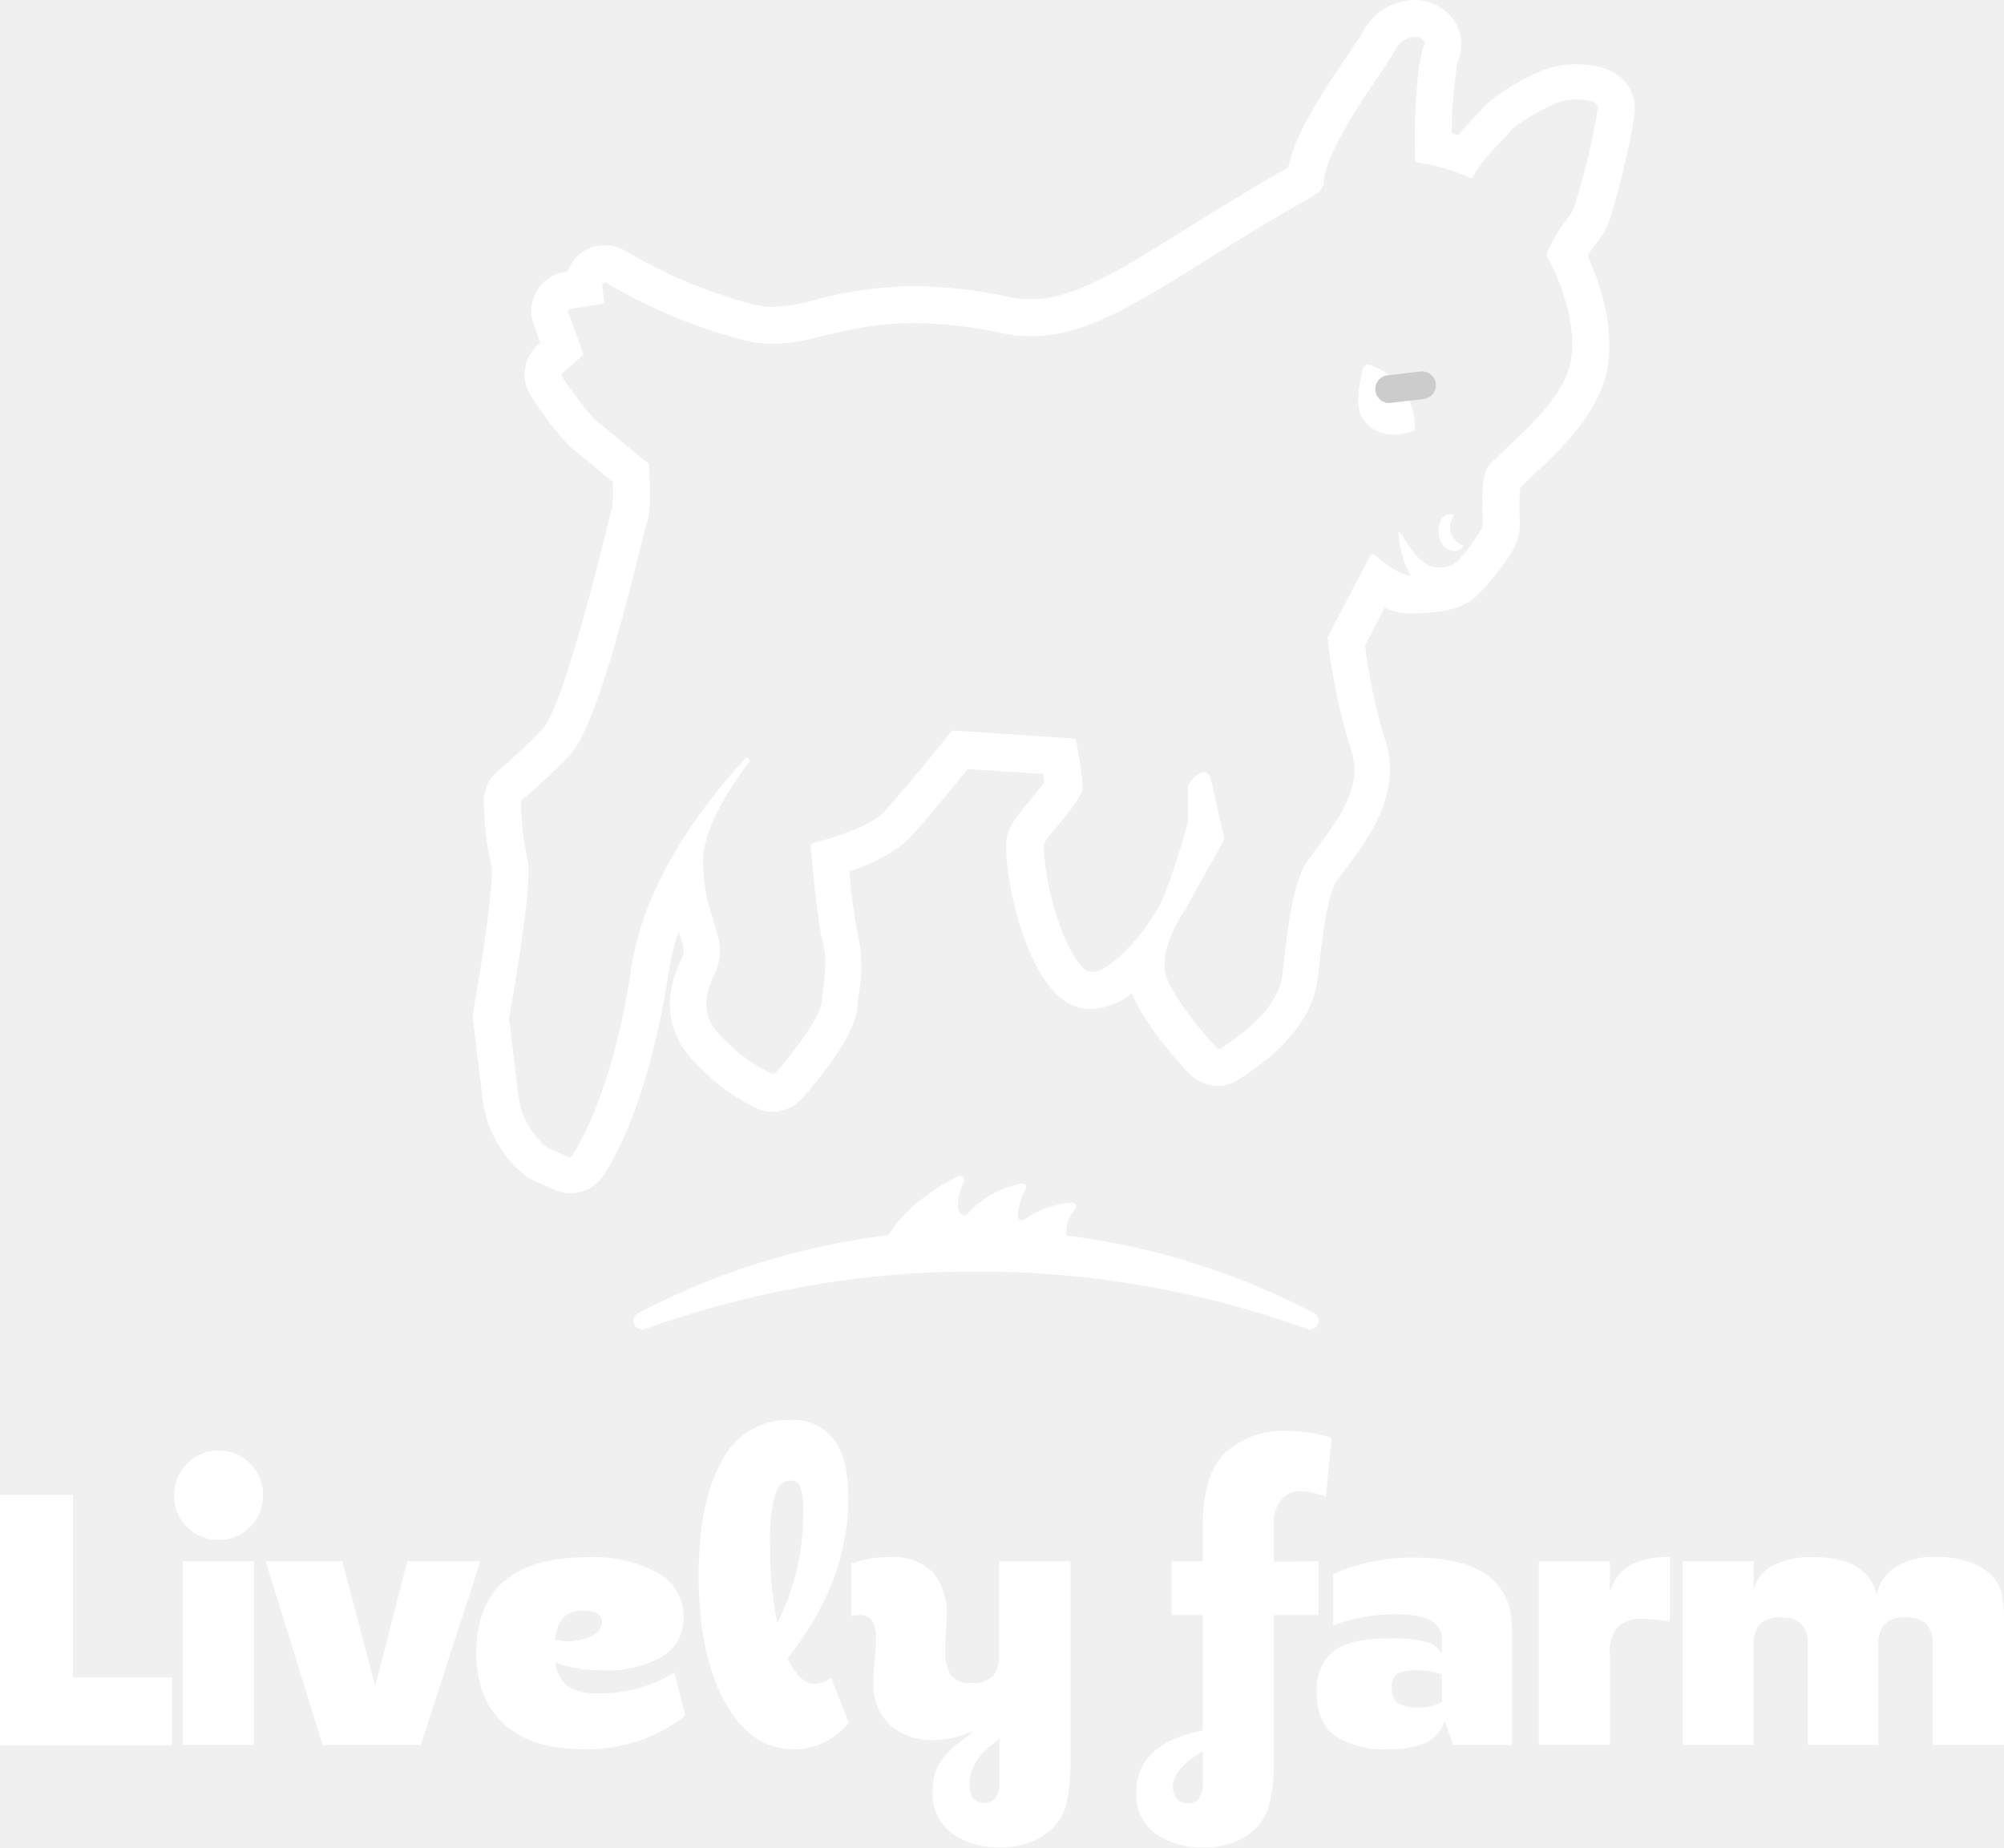
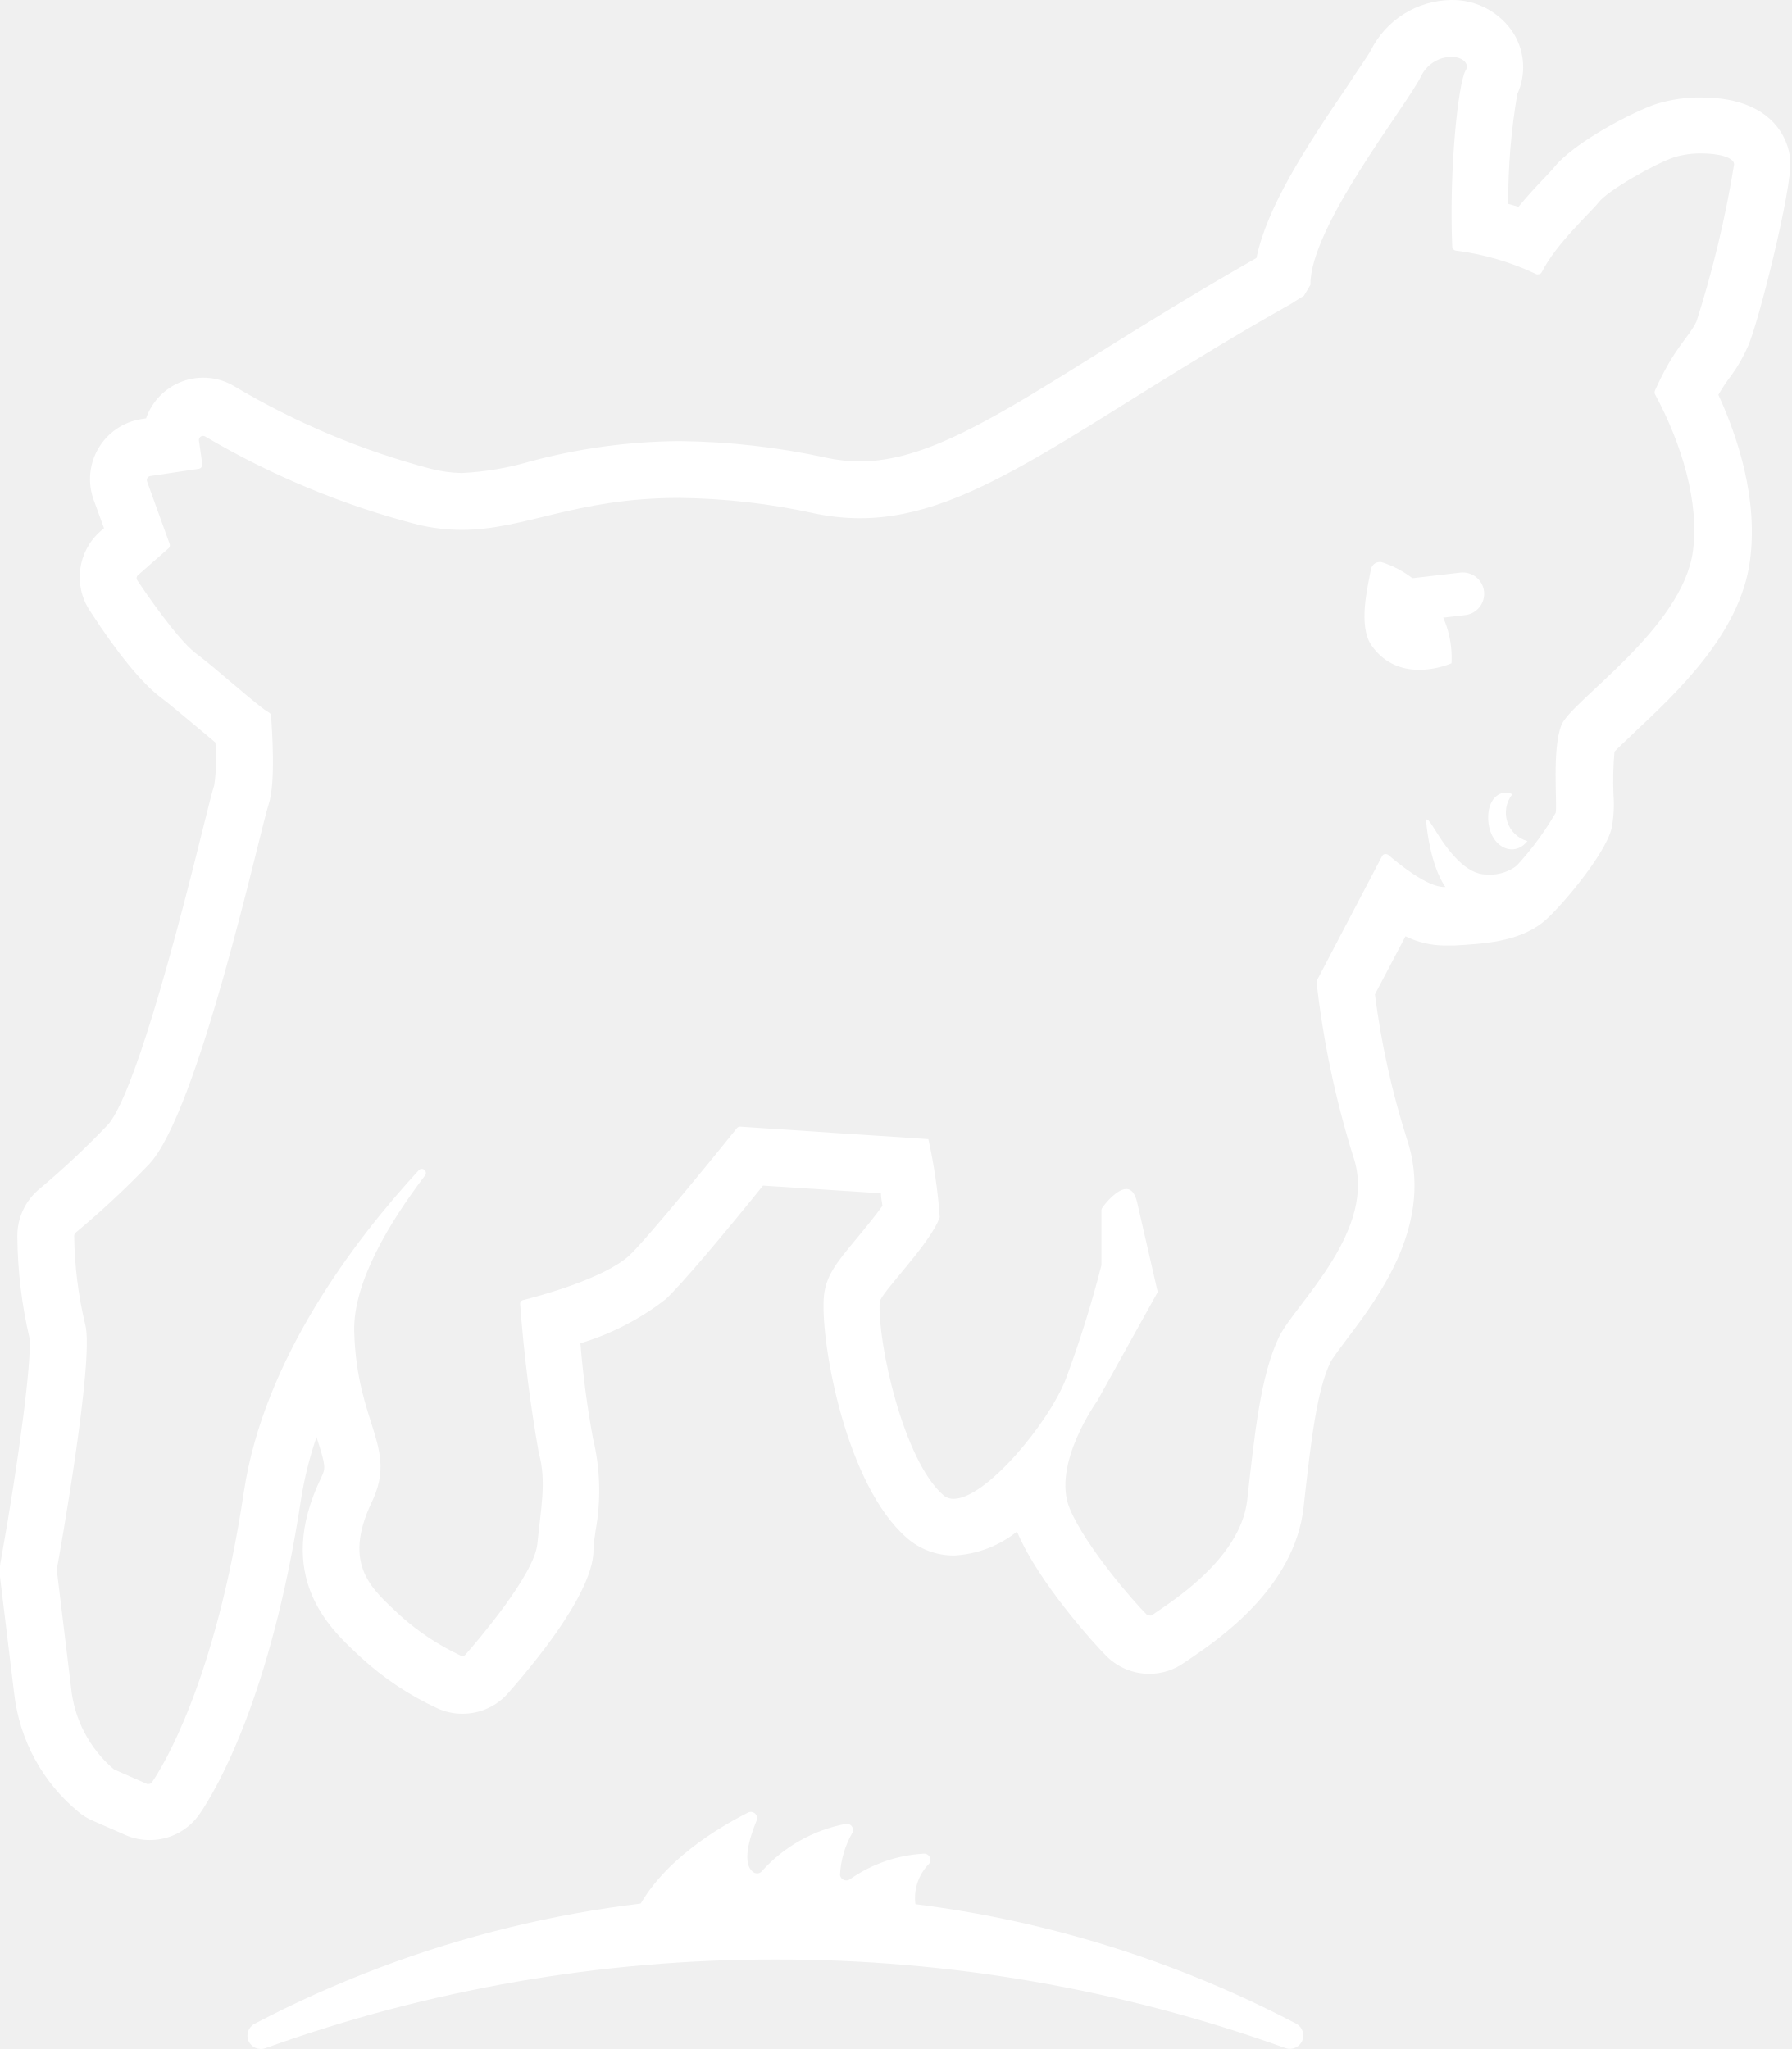
- <svg xmlns="http://www.w3.org/2000/svg" viewBox="0 0 217.36 200.41">
+ <svg xmlns="http://www.w3.org/2000/svg" viewBox="0 0 126.07 144.24">
  <defs>
    <style>
      .cls-1 {
-         fill: #ffffff;
+         fill: #fff;
      }
      .cls-2 {
-         fill: #cccccc;
+         fill: #fff;
      }
    </style>
  </defs>
  <g id="Layer_2" data-name="Layer 2">
-     <g id="Layer_2-2" data-name="Layer 2">
-       <path class="cls-1" d="M7.92,162.18V182H18.69v7.34H0V162.18Z" />
-       <path class="cls-1" d="M28.53,162.22a4.69,4.69,0,0,1-1.41,3.44,4.6,4.6,0,0,1-3.4,1.41,4.71,4.71,0,0,1-3.43-1.41,4.88,4.88,0,0,1,0-6.88,4.71,4.71,0,0,1,3.43-1.41,4.6,4.6,0,0,1,3.4,1.41A4.7,4.7,0,0,1,28.53,162.22Zm-1,7.17v19.93h-7.7V169.39Z" />
-       <path class="cls-1" d="M44.18,169.39H52.1l-6.46,19.93H35l-6.19-19.93h8.32l3.57,13.53Z" />
-       <path class="cls-1" d="M73.14,181.45l1.2,4.67a17.09,17.09,0,0,1-11.08,3.65c-3.76,0-6.62-.91-8.6-2.73s-3-4.38-3-7.68q0-10.43,12.12-10.42a14.89,14.89,0,0,1,7.49,1.66,5.29,5.29,0,0,1,2.86,4.84,4.76,4.76,0,0,1-2.37,4.33,12,12,0,0,1-6.31,1.45,14.75,14.75,0,0,1-5.21-.84A3.59,3.59,0,0,0,61.7,183a6.18,6.18,0,0,0,3.29.72A15.16,15.16,0,0,0,73.14,181.45Zm-9.93-6.72q-2.72,0-3,3.16a5.71,5.71,0,0,0,4-.44A1.73,1.73,0,0,0,65.3,176C65.3,175.15,64.61,174.73,63.21,174.73Z" />
-       <path class="cls-1" d="M90.15,182l1.91,4.9a7.6,7.6,0,0,1-6,2.89q-4.59,0-7.43-5.11t-2.85-13.8q0-8,2.53-12.41a8,8,0,0,1,7.3-4.42,5.72,5.72,0,0,1,4.8,2.07c1.07,1.38,1.61,3.53,1.61,6.43q0,9-6.59,17.36c.84,1.84,1.81,2.76,2.94,2.76A2.78,2.78,0,0,0,90.15,182Zm-6.63-14.55a39.72,39.72,0,0,0,.8,8.63A26.41,26.41,0,0,0,87.12,164a7.93,7.93,0,0,0-.3-2.61,1.09,1.09,0,0,0-1.08-.77c-.78,0-1.35.54-1.7,1.62A18.55,18.55,0,0,0,83.52,167.43Z" />
-       <path class="cls-1" d="M116.11,169.39v21.45a20,20,0,0,1-.5,5.09,5.69,5.69,0,0,1-2.13,3,8,8,0,0,1-5,1.47,8.36,8.36,0,0,1-5.32-1.56,5.33,5.33,0,0,1-2-4.45,7,7,0,0,1,.26-2,4.57,4.57,0,0,1,.82-1.56,9.47,9.47,0,0,1,1-1.1c.31-.28.72-.63,1.23-1s.89-.73,1.13-.95a10.86,10.86,0,0,1-4.27,1,6.67,6.67,0,0,1-4.84-1.68,5.89,5.89,0,0,1-1.75-4.46c0-.42,0-1.24.13-2.48s.14-2.06.14-2.46a3.13,3.13,0,0,0-.46-1.9,1.6,1.6,0,0,0-1.37-.59,2.72,2.72,0,0,0-.84.13v-5.7a11.84,11.84,0,0,1,4.14-.71,6.18,6.18,0,0,1,4.67,1.6,6.91,6.91,0,0,1,1.51,4.9c0,.4,0,1-.07,1.9s-.06,1.47-.06,1.79a4.42,4.42,0,0,0,.63,2.64,2.67,2.67,0,0,0,2.26.83,3,3,0,0,0,2.25-.73,3.19,3.19,0,0,0,.69-2.25V169.39Zm-7.7,24.12v-4.85q-3.25,2.19-3.25,4.94c0,1.36.53,2,1.6,2a1.4,1.4,0,0,0,1.24-.59A2.65,2.65,0,0,0,108.41,193.51Z" />
-       <path class="cls-1" d="M143,169.39v5.83h-4.85v15.62a20.07,20.07,0,0,1-.5,5.07,5.93,5.93,0,0,1-2.28,3.15,7.82,7.82,0,0,1-4.83,1.35,8.53,8.53,0,0,1-5.3-1.53,5.19,5.19,0,0,1-2-4.39q0-5.3,7.21-6.77v-12.5h-3.38v-5.83h3.38v-3.61c0-4,.84-6.73,2.53-8.25a9.41,9.41,0,0,1,6.59-2.29,16.4,16.4,0,0,1,4.86.75l-.63,6.41a7.43,7.43,0,0,0-2.76-.62,2.54,2.54,0,0,0-2.12,1,3.89,3.89,0,0,0-.77,2.5v4.14ZM130.47,190c-2.16,1.25-3.25,2.54-3.25,3.87a1.89,1.89,0,0,0,.44,1.27,1.5,1.5,0,0,0,1.21.51,1.37,1.37,0,0,0,1.2-.59,2.67,2.67,0,0,0,.4-1.54Z" />
-       <path class="cls-1" d="M164,189.32h-6.4l-.89-2.62a4.08,4.08,0,0,1-2,2.36,9.53,9.53,0,0,1-4.12.71,9.71,9.71,0,0,1-5.77-1.44q-2-1.43-2-4.7a5.36,5.36,0,0,1,1.77-4.46q1.77-1.42,6.06-1.42a14.81,14.81,0,0,1,4.1.4,2.65,2.65,0,0,1,1.64,1.29V177.8q0-2.67-5-2.67a19.78,19.78,0,0,0-6.78,1.2v-5.56a21.11,21.11,0,0,1,8.9-1.78Q164,169,164,176.77Zm-7.61-4.71v-2.94a7.72,7.72,0,0,0-2.8-.45,4.16,4.16,0,0,0-2,.36,1.55,1.55,0,0,0-.63,1.47,2,2,0,0,0,.61,1.7,3.46,3.46,0,0,0,2.11.48A4.36,4.36,0,0,0,156.4,184.61Z" />
-       <path class="cls-1" d="M181.12,168.94v7a18,18,0,0,0-3-.31,3.57,3.57,0,0,0-2.67.89,4.3,4.3,0,0,0-.84,3v9.79h-7.7V169.39h7.7v3.33a5,5,0,0,1,2.19-2.92A8.81,8.81,0,0,1,181.12,168.94Z" />
-       <path class="cls-1" d="M217.36,189.32h-7.74V178.47a3.18,3.18,0,0,0-.69-2.29,3.09,3.09,0,0,0-2.25-.7,3,3,0,0,0-2.28.73,3.26,3.26,0,0,0-.66,2.26v10.85h-7.65V178.47a3.16,3.16,0,0,0-.7-2.27,3,3,0,0,0-2.24-.72,3,3,0,0,0-2.28.73,3.26,3.26,0,0,0-.66,2.26v10.85h-7.7V169.39h7.7v3.11a4,4,0,0,1,2-2.61,8.89,8.89,0,0,1,4.47-.95q5.85,0,6.89,4.05a4.53,4.53,0,0,1,2.06-3,7.92,7.92,0,0,1,4.35-1.09,10.91,10.91,0,0,1,3.67.59,5.94,5.94,0,0,1,2.56,1.64,4.1,4.1,0,0,1,.92,1.88,14.6,14.6,0,0,1,.24,3Z" />
-     </g>
    <g id="Layer_3" data-name="Layer 3">
-       <path class="cls-1" d="M153.45,46.69a7.08,7.08,0,0,0-4.83-7.09.63.63,0,0,0-.84.48c-.25,1.31-.9,3.9,0,5.3C149.8,48.35,153.45,46.69,153.45,46.69Z" />
-       <path class="cls-1" d="M153.42,4c.78,0,1.35.46,1,1-.49.91-1.15,6.81-.92,12.37a.29.29,0,0,0,.25.27,18.74,18.74,0,0,1,5.69,1.67l.12,0a.28.28,0,0,0,.24-.15c1-2,3.5-4.26,4-4.91.58-.8,3.92-2.72,5.35-3.19a6.44,6.44,0,0,1,1.89-.26c1.17,0,2.27.26,2.3.76a78.81,78.81,0,0,1-2.65,11.07c-.55,1.16-1.55,1.79-2.92,4.86a.3.3,0,0,0,0,.26c1.91,3.54,3.13,7.67,2.67,11.05-.74,5.45-8.57,10.53-9.25,12.23s-.28,5.64-.41,6.19a20.82,20.82,0,0,1-3.44,4.43c-.82.64-2.87.71-4.34.79H153c-1.21,0-3.21-1.64-3.93-2.26a.33.33,0,0,0-.19-.06.27.27,0,0,0-.25.15L144,69.12a.22.22,0,0,0,0,.16,65.81,65.81,0,0,0,2.56,12.16c1.8,5.16-4,10.33-5.2,12.72-1.3,2.71-1.71,6.67-2.26,11.51-.48,4.3-5.75,7.41-6.72,8.12a.34.34,0,0,1-.17,0,.27.27,0,0,1-.19-.08c-.79-.77-4.26-4.72-5.4-7.44-1.3-3.09,1.94-7.59,1.94-7.59l4.22-7.6a.21.21,0,0,0,0-.19c-.14-.63-.94-4.08-1.42-6.19-.16-.68-.44-.93-.76-.93-.65,0-1.48,1-1.69,1.32a.27.27,0,0,0-.06.17v3.81a.15.15,0,0,1,0,.07,78.8,78.8,0,0,1-2.53,7.92c-1.23,3.11-5.62,8.4-7.88,8.4a1.1,1.1,0,0,1-.74-.26c-2.78-2.43-4.61-10.65-4.47-13.57,0-.6,3.58-4.1,4.23-6a37.77,37.77,0,0,0-.8-5.49l-13.26-.88h0a.28.28,0,0,0-.22.11c-.79,1-6.4,7.91-7.61,9-1.81,1.61-6.34,2.83-7.43,3.1a.29.29,0,0,0-.22.3c.13,1.42.8,8.68,1.32,10.46.57,2,.12,4-.1,6.4-.21,2.17-4.26,6.89-5.06,7.8a.27.27,0,0,1-.33.07,17.18,17.18,0,0,1-4.26-2.82c-1.92-1.82-4.14-3.5-2-8,1.85-3.85-1.06-5.42-1.24-12-.09-3.46,2.51-7.73,5-11a.28.28,0,0,0-.23-.46.27.27,0,0,0-.21.09c-4.6,5-10.92,13.36-12.32,22.62-2,13.39-5.72,19.38-6.47,20.48a.27.27,0,0,1-.23.12.25.25,0,0,1-.12,0l-2.28-1-.08-.05a8.73,8.73,0,0,1-3.09-5.68l-1-8.24v-.08c.15-.84,2.66-14.8,2-17.21A28.84,28.84,0,0,1,56.51,87a.29.29,0,0,1,.1-.23A61,61,0,0,0,61.74,82c3.5-3.57,7.89-23.7,8.46-25.39.51-1.53.23-5.28.17-6.22a.28.28,0,0,0-.15-.23c-.68-.35-3.69-3.09-5.2-4.21-1.29-1-3.5-4.25-4.07-5.1a.28.28,0,0,1,.06-.37l2.14-1.88a.28.28,0,0,0,.08-.31l-1.59-4.4a.29.29,0,0,1,.23-.38l3.4-.54a.29.29,0,0,0,.24-.32L65.32,31a.28.28,0,0,1,.28-.32.23.23,0,0,1,.14,0,58.41,58.41,0,0,0,15,6.25,13.25,13.25,0,0,0,3.08.37c4.46,0,8-2.25,15.32-2.25a46.61,46.61,0,0,1,9.57,1.1,15.54,15.54,0,0,0,3.15.33c8.15,0,15.5-6.73,30.36-15.1h0s.36-.24.89-.56l.45-.77c0-4.08,6.67-12.46,7.79-14.64A2.4,2.4,0,0,1,153.42,4m0-4h0a6.41,6.41,0,0,0-5.66,3.56c-.19.36-.95,1.49-1.57,2.4-3.1,4.54-5.74,8.66-6.47,12.2-4.27,2.43-7.9,4.69-11.12,6.7-7.35,4.59-12.2,7.62-16.79,7.62a10.93,10.93,0,0,1-2.33-.25,50.75,50.75,0,0,0-10.39-1.18,41.48,41.48,0,0,0-10.51,1.44,20.81,20.81,0,0,1-4.81.81A9.58,9.58,0,0,1,81.61,33a54,54,0,0,1-13.83-5.81,4.31,4.31,0,0,0-5.38.84,4.45,4.45,0,0,0-.84,1.42l-.32.05a4.28,4.28,0,0,0-3.36,5.68l.73,2-.24.21A4.31,4.31,0,0,0,57.61,43c2,3.1,3.74,5.16,5,6.11.59.44,1.58,1.28,2.45,2l1.38,1.16a13,13,0,0,1-.08,3c-.15.47-.35,1.25-.8,3.07-3.79,15.22-5.74,19.69-6.71,20.76a59,59,0,0,1-4.76,4.47,4.26,4.26,0,0,0-1.61,3.43,32,32,0,0,0,.86,7.13c.15,1.6-.74,8.5-2,15.54a4,4,0,0,0,0,1.25l1,8.24a12.61,12.61,0,0,0,4.51,8.3,4,4,0,0,0,1.07.65l2.28,1a4.21,4.21,0,0,0,1.68.34,4.25,4.25,0,0,0,3.54-1.88c1.14-1.67,5-8.22,7.11-22.12a24.72,24.72,0,0,1,1.09-4.37l.06.2c.6,1.88.58,2,.26,2.67-3.33,6.91.61,10.59,2.5,12.36l.31.3A21.07,21.07,0,0,0,82,120.21a4.18,4.18,0,0,0,1.8.4,4.29,4.29,0,0,0,3.22-1.46c5.69-6.5,5.94-9.18,6-10.07,0-.47.1-.93.15-1.37A15.67,15.67,0,0,0,93,101.2a66.55,66.55,0,0,1-.88-6.67,18.39,18.39,0,0,0,6-3.1c1.08-1,4.11-4.59,6.85-8l8.21.54c0,.31.07.61.1.88-.48.7-1.32,1.71-1.79,2.27-1.46,1.76-2.27,2.74-2.35,4.33-.16,3.35,1.63,13.09,5.84,16.77a5,5,0,0,0,3.37,1.25,7.75,7.75,0,0,0,4.43-1.7l0,.07c1.51,3.58,5.6,8.06,6.29,8.73a4.26,4.26,0,0,0,5.49.42l.3-.2c2-1.36,7.43-5,8.07-10.72l.05-.47c.47-4.15.87-7.73,1.83-9.74.14-.27.74-1.06,1.17-1.63,2.34-3.09,6.25-8.27,4.2-14.15A58.66,58.66,0,0,1,148.06,70l2.14-4.09a6.39,6.39,0,0,0,2.75.65h.3l.33,0c2.1-.12,4.49-.25,6.24-1.61,1-.76,4.4-4.7,4.87-6.65a9.06,9.06,0,0,0,.13-2.34,24.44,24.44,0,0,1,.06-3.05c.36-.37,1-.95,1.46-1.4,2.94-2.76,7.39-6.92,8.08-12,.6-4.36-.87-8.76-2.22-11.72a13,13,0,0,1,.94-1.4,10.22,10.22,0,0,0,1.17-1.85c.73-1.49,3.17-11.25,3-13.09,0-.75-.6-4.48-6.29-4.48a10.39,10.39,0,0,0-3.15.46c-1.49.49-5.84,2.69-7.27,4.57l-.55.58c-.54.57-1.21,1.29-1.88,2.09-.23-.07-.47-.15-.71-.21a44.58,44.58,0,0,1,.64-7.73,4.54,4.54,0,0,0-.23-4.22A5.13,5.13,0,0,0,153.42,0Z" />
-       <path class="cls-1" d="M155.89,61.56c-1.39,0-2.66-1.57-3.67-3.25-.67-1.1-.55-.42-.55-.42s.71,9,5.62,4.12c-.09.09,1.37-1.59,1.15-1.43A3.15,3.15,0,0,1,155.89,61.56Z" />
-       <path class="cls-1" d="M157.73,55.91a2.08,2.08,0,0,0,1.06,3.3c-1,1.27-2.79.35-2.76-1.72C156.05,56.06,157,55.54,157.73,55.91Z" />
-       <rect class="cls-2" x="149.15" y="40.51" width="6.6" height="3.01" rx="1.51" transform="translate(-3.85 18.01) rotate(-6.68)" />
-       <path class="cls-1" d="M105.87,137.94a105.75,105.75,0,0,1,35.91,6.24.94.94,0,0,0,.76-1.71,78.89,78.89,0,0,0-73.34,0,.94.94,0,0,0,.77,1.71A105.69,105.69,0,0,1,105.87,137.94Z" />
-       <path class="cls-1" d="M96.05,134.6c1.8-3.62,5.9-6,7.88-7a.44.44,0,0,1,.61.56c-.5,1.21-1.08,3.08-.2,3.65a.44.44,0,0,0,.58-.1,10.61,10.61,0,0,1,5.84-3.31.44.44,0,0,1,.5.63,6.48,6.48,0,0,0-.88,3,.45.45,0,0,0,.73.27,10,10,0,0,1,5.15-1.83.44.44,0,0,1,.38.72,3.42,3.42,0,0,0-.77,3.58.43.43,0,0,1-.29.6c-4.3,1-11.63.82-12,.81h0l-7.15-1A.45.45,0,0,1,96.05,134.6Z" />
+       <path class="cls-1" d="M102.16,46.69a7.08,7.08,0,0,0-4.83-7.09.63.63,0,0,0-.84.48c-.25,1.31-.89,3.9,0,5.3C98.52,48.35,102.16,46.69,102.16,46.69Z" />
+       <path class="cls-1" d="M102.13,4c.78,0,1.35.46,1,1-.49.91-1.15,6.81-.92,12.37a.29.29,0,0,0,.25.27,18.74,18.74,0,0,1,5.69,1.67.27.27,0,0,0,.12,0,.28.28,0,0,0,.24-.15c1-2,3.5-4.26,4-4.91.59-.8,3.93-2.72,5.35-3.19a6.47,6.47,0,0,1,1.9-.26c1.16,0,2.26.26,2.29.76a76.11,76.11,0,0,1-2.65,11.07c-.55,1.16-1.55,1.79-2.92,4.86a.3.3,0,0,0,0,.26c1.91,3.54,3.13,7.67,2.67,11.05-.74,5.45-8.56,10.53-9.25,12.23s-.28,5.64-.41,6.19a21.07,21.07,0,0,1-3.43,4.43c-.83.64-2.88.71-4.35.79h-.07c-1.21,0-3.21-1.64-3.93-2.26a.33.33,0,0,0-.19-.06.27.27,0,0,0-.25.15l-4.6,8.78a.22.22,0,0,0,0,.16,65.81,65.81,0,0,0,2.56,12.16c1.8,5.16-4,10.33-5.2,12.72-1.3,2.71-1.71,6.67-2.25,11.51-.49,4.3-5.76,7.41-6.73,8.12a.33.33,0,0,1-.16,0,.28.28,0,0,1-.2-.08c-.79-.77-4.26-4.72-5.4-7.44-1.3-3.09,1.94-7.59,1.94-7.59l4.22-7.6a.21.21,0,0,0,0-.19c-.14-.63-.94-4.08-1.42-6.19-.16-.68-.44-.93-.76-.93-.65,0-1.47,1-1.69,1.32a.27.27,0,0,0-.06.17v3.81a.15.15,0,0,1,0,.07A78.8,78.8,0,0,1,75,97.11c-1.23,3.11-5.62,8.4-7.88,8.4a1.06,1.06,0,0,1-.73-.26c-2.79-2.43-4.62-10.65-4.48-13.57,0-.6,3.58-4.1,4.23-6a37.77,37.77,0,0,0-.8-5.49l-13.26-.88h0a.29.29,0,0,0-.22.11c-.79,1-6.4,7.91-7.61,9-1.81,1.61-6.34,2.83-7.43,3.1a.27.27,0,0,0-.21.3,105.16,105.16,0,0,0,1.31,10.46c.57,2,.13,4-.1,6.4-.21,2.17-4.26,6.89-5.06,7.8a.27.27,0,0,1-.33.07,17.37,17.37,0,0,1-4.26-2.82c-1.92-1.82-4.14-3.5-2-8,1.85-3.85-1.06-5.42-1.24-12-.09-3.46,2.51-7.73,5-11a.29.29,0,0,0-.44-.37c-4.6,5-10.92,13.36-12.32,22.62-2,13.39-5.72,19.38-6.47,20.48a.27.27,0,0,1-.23.12.25.25,0,0,1-.12,0l-2.28-1-.08-.05A8.67,8.67,0,0,1,5,118.78l-1-8.24v-.08c.16-.84,2.66-14.8,2-17.21A28.38,28.38,0,0,1,5.22,87a.3.3,0,0,1,.11-.23A63.7,63.7,0,0,0,10.45,82c3.5-3.57,7.89-23.7,8.46-25.39.51-1.53.23-5.28.17-6.22a.28.28,0,0,0-.15-.23c-.68-.35-3.69-3.09-5.2-4.21-1.28-1-3.5-4.25-4.07-5.1a.28.28,0,0,1,.06-.37l2.14-1.88a.28.28,0,0,0,.08-.31l-1.59-4.4a.29.29,0,0,1,.23-.38L14,33a.3.3,0,0,0,.24-.32L14,31a.29.29,0,0,1,.43-.28A58.12,58.12,0,0,0,29.4,36.93a13.33,13.33,0,0,0,3.09.37c4.45,0,8-2.25,15.31-2.25a46.61,46.61,0,0,1,9.57,1.1,15.62,15.62,0,0,0,3.15.33c8.15,0,15.5-6.73,30.36-15.1h0s.36-.24.89-.56l.46-.77C92.19,16,98.9,7.58,100,5.4A2.41,2.41,0,0,1,102.13,4m0-4h0a6.43,6.43,0,0,0-5.66,3.56c-.18.36-1,1.49-1.57,2.4-3.09,4.54-5.74,8.66-6.47,12.2-4.27,2.43-7.9,4.69-11.12,6.7-7.35,4.59-12.2,7.62-16.79,7.62a11.07,11.07,0,0,1-2.33-.25A50.68,50.68,0,0,0,47.8,31.05a41.48,41.48,0,0,0-10.51,1.44,20.82,20.82,0,0,1-4.8.81A9.6,9.6,0,0,1,30.32,33a54,54,0,0,1-13.83-5.81,4.26,4.26,0,0,0-6.21,2.26l-.33.05a4.28,4.28,0,0,0-3.36,5.68l.73,2-.24.21A4.29,4.29,0,0,0,6.33,43c2,3.1,3.73,5.16,5,6.11.59.44,1.58,1.28,2.45,2l1.38,1.16a13,13,0,0,1-.08,3c-.15.47-.35,1.25-.8,3.07C10.51,73.64,8.56,78.11,7.59,79.18a59,59,0,0,1-4.76,4.47,4.29,4.29,0,0,0-1.61,3.43,32.62,32.62,0,0,0,.86,7.13c.15,1.6-.74,8.5-2,15.54A4,4,0,0,0,0,111l1,8.24a12.65,12.65,0,0,0,4.51,8.3,4,4,0,0,0,1.07.65l2.28,1a4.21,4.21,0,0,0,1.68.34,4.25,4.25,0,0,0,3.54-1.88c1.14-1.67,5-8.22,7.11-22.12a25.63,25.63,0,0,1,1.09-4.37l.06.2c.6,1.88.58,2,.26,2.67-3.33,6.91.61,10.59,2.5,12.36l.32.3a20.88,20.88,0,0,0,5.33,3.55,4.18,4.18,0,0,0,1.8.4,4.27,4.27,0,0,0,3.22-1.46c5.69-6.5,6-9.18,6-10.07,0-.47.1-.93.15-1.37a15.67,15.67,0,0,0-.19-6.51,66.55,66.55,0,0,1-.88-6.67,18.39,18.39,0,0,0,6-3.1c1.08-1,4.11-4.59,6.85-8L62,84c0,.31.07.61.11.88-.49.7-1.33,1.71-1.79,2.27-1.47,1.76-2.28,2.74-2.35,4.33-.17,3.35,1.62,13.09,5.84,16.77a5,5,0,0,0,3.36,1.25,7.75,7.75,0,0,0,4.43-1.7l0,.07c1.51,3.58,5.6,8.06,6.29,8.73a4.27,4.27,0,0,0,3,1.23,4.21,4.21,0,0,0,2.49-.81l.3-.2c2-1.36,7.43-5,8.07-10.72l.05-.47c.47-4.15.87-7.73,1.84-9.74.14-.27.73-1.06,1.16-1.63C97.13,91.18,101,86,99,80.12A57.82,57.82,0,0,1,96.77,70l2.15-4.09a6.36,6.36,0,0,0,2.74.65H102l.32,0c2.1-.12,4.49-.25,6.24-1.61,1-.76,4.4-4.7,4.87-6.65a9.06,9.06,0,0,0,.13-2.34,22.75,22.75,0,0,1,.07-3.05c.35-.37,1-.95,1.45-1.4,2.94-2.76,7.39-6.92,8.08-12,.6-4.36-.86-8.76-2.22-11.72a13,13,0,0,1,.94-1.4A10.8,10.8,0,0,0,123,24.43c.72-1.49,3.16-11.25,3-13.09,0-.75-.6-4.48-6.28-4.48a10.31,10.31,0,0,0-3.15.46c-1.5.49-5.85,2.69-7.28,4.57l-.54.58c-.55.57-1.22,1.29-1.88,2.09-.24-.07-.48-.15-.72-.21a44.58,44.58,0,0,1,.64-7.73,4.54,4.54,0,0,0-.23-4.22A5.11,5.11,0,0,0,102.13,0Z" />
+       <path class="cls-1" d="M104.6,61.56c-1.39,0-2.65-1.57-3.67-3.25-.67-1.1-.55-.42-.55-.42s.71,9,5.62,4.12a17.16,17.16,0,0,0,1.15-1.43A3.12,3.12,0,0,1,104.6,61.56Z" />
+       <path class="cls-1" d="M106.44,55.91a2.08,2.08,0,0,0,1.06,3.3c-1,1.27-2.79.35-2.76-1.72C104.76,56.06,105.75,55.54,106.44,55.91Z" />
+       <rect class="cls-2" x="97.87" y="40.51" width="6.6" height="3.01" rx="1.51" transform="translate(-4.2 12.05) rotate(-6.68)" />
+       <path class="cls-1" d="M54.58,137.94a105.7,105.7,0,0,1,35.91,6.24.94.94,0,0,0,.76-1.71,78.89,78.89,0,0,0-73.34,0,.94.94,0,0,0,.77,1.71A105.69,105.69,0,0,1,54.58,137.94Z" />
+       <path class="cls-1" d="M44.77,134.6c1.79-3.62,5.89-6,7.87-7a.44.44,0,0,1,.61.56c-.5,1.21-1.08,3.08-.2,3.65a.44.44,0,0,0,.58-.1,10.6,10.6,0,0,1,5.85-3.31A.44.44,0,0,1,60,129a6.6,6.6,0,0,0-.88,3,.45.45,0,0,0,.73.27A10,10,0,0,1,65,130.49a.44.44,0,0,1,.38.72,3.42,3.42,0,0,0-.77,3.58.42.42,0,0,1-.29.6c-4.3,1-11.63.82-12,.81h0l-7.14-1A.44.44,0,0,1,44.77,134.6Z" />
    </g>
  </g>
</svg>
